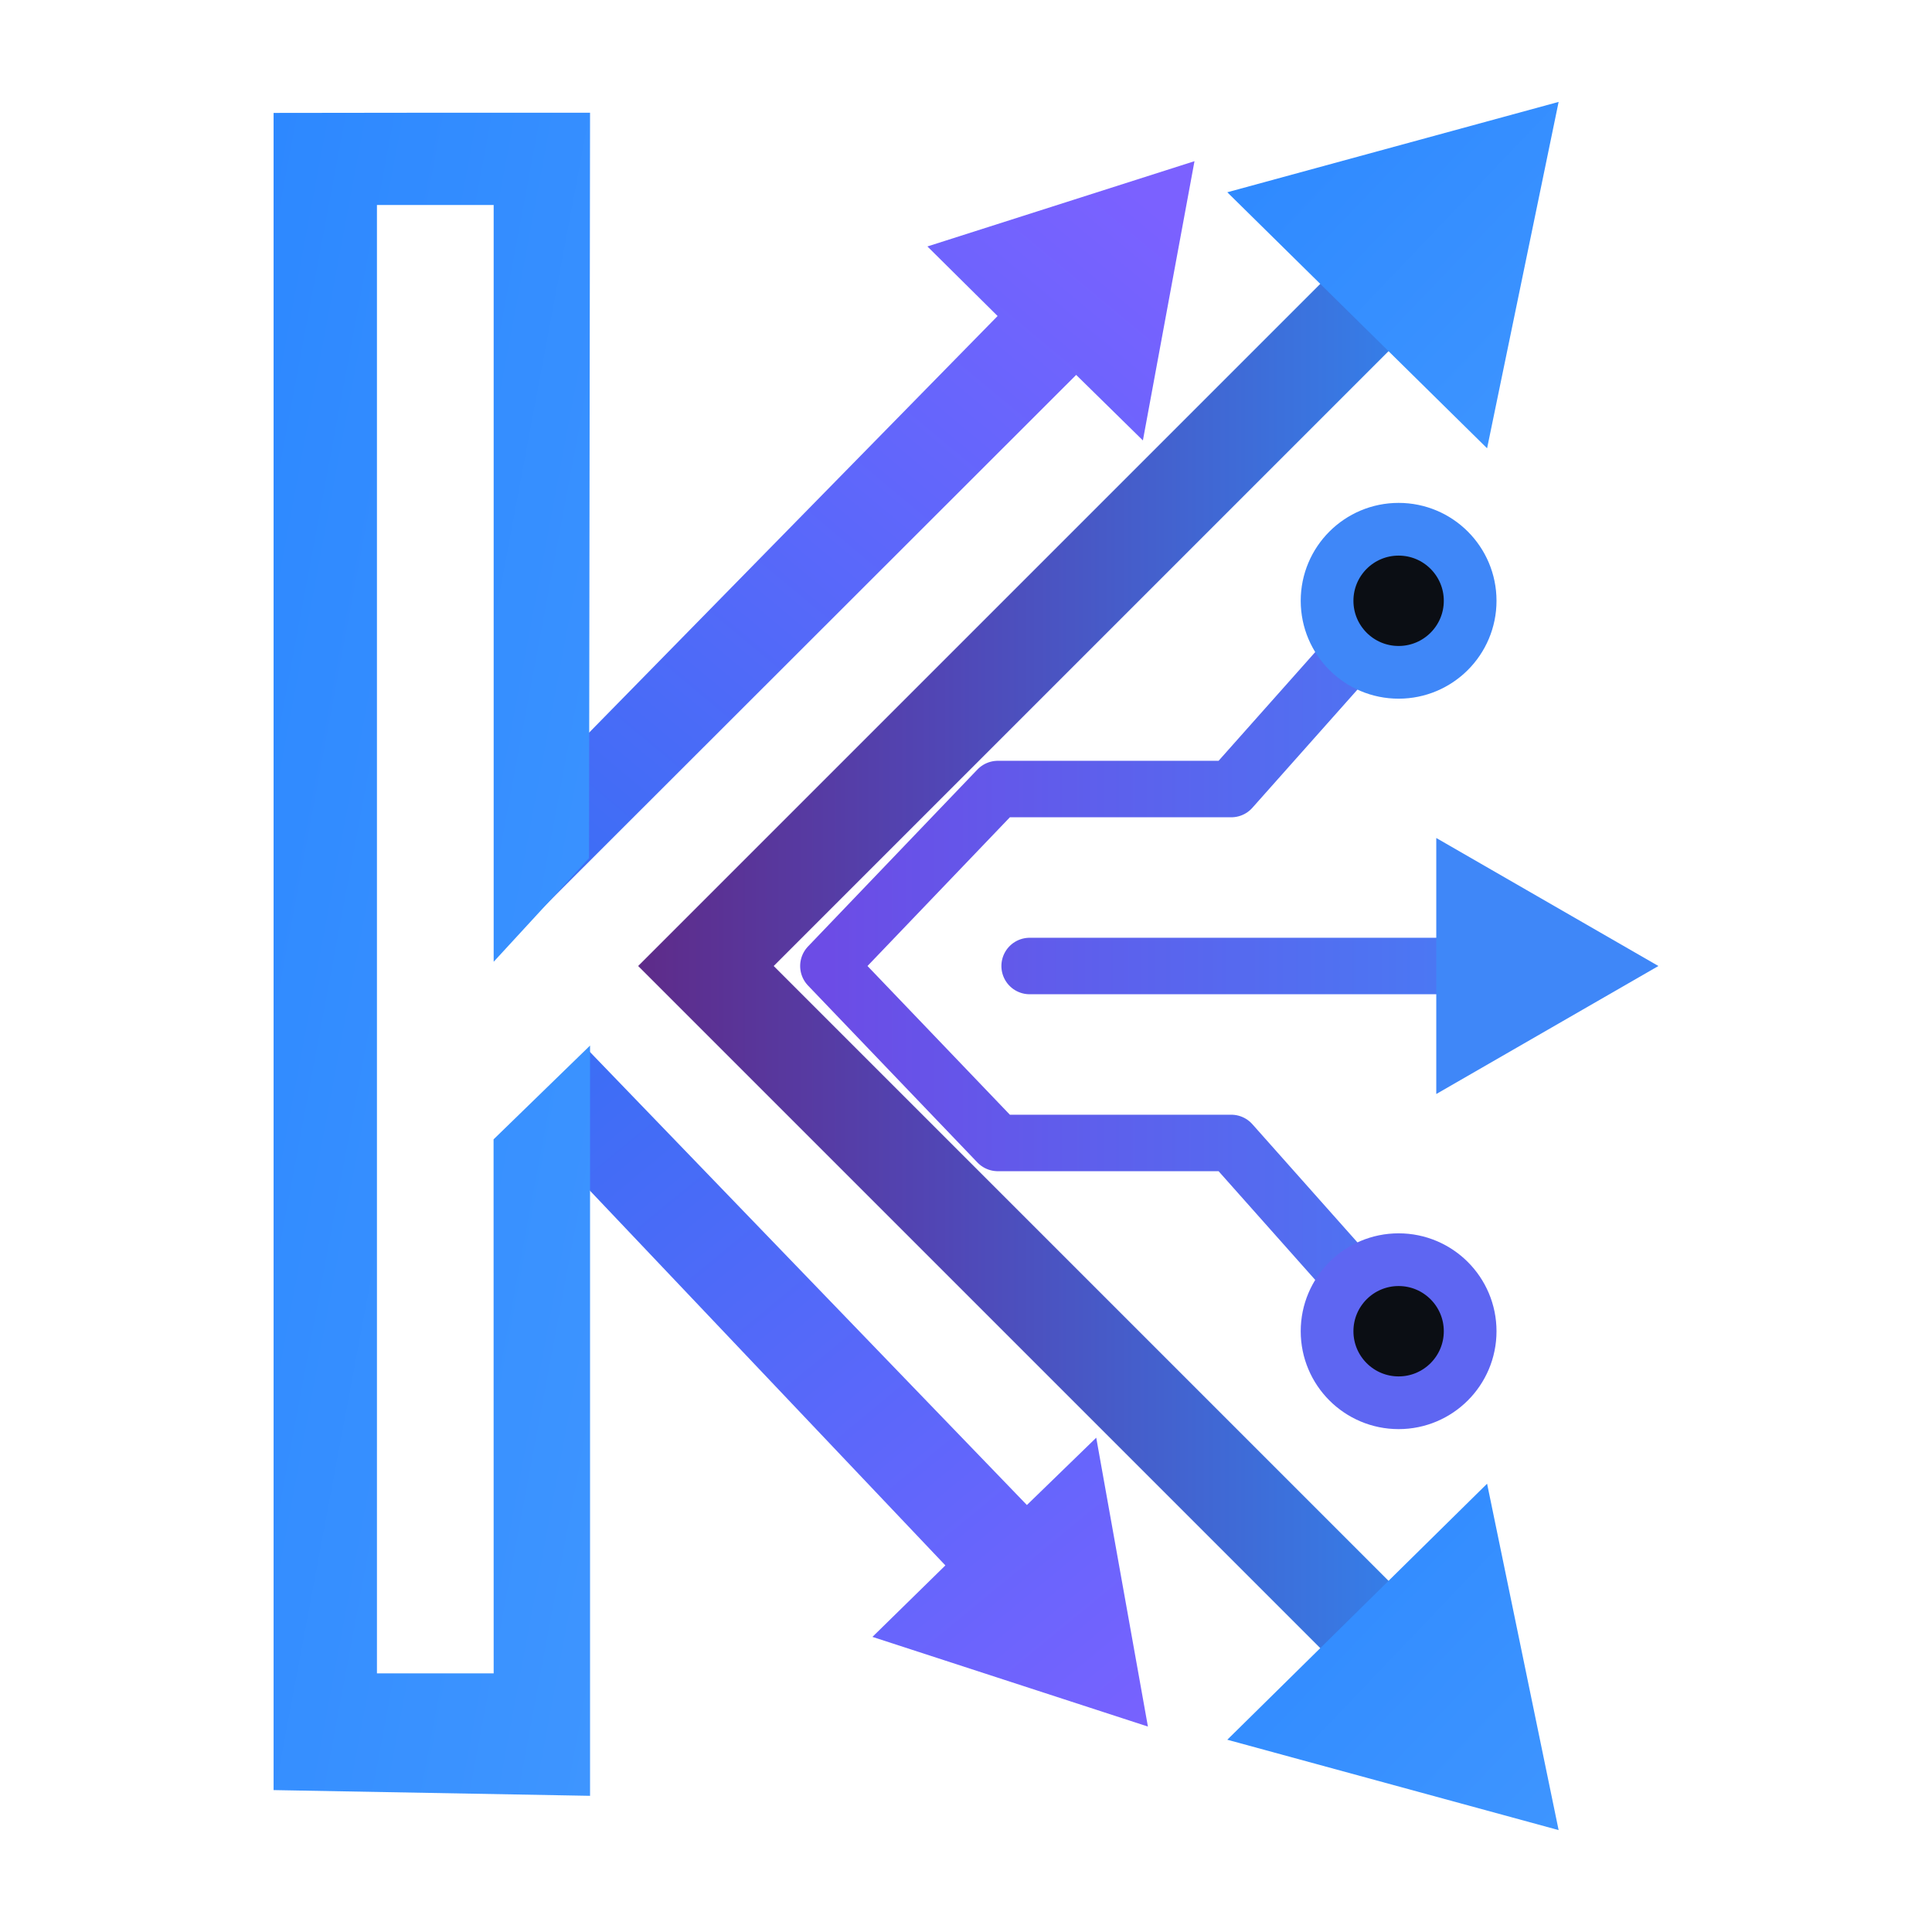
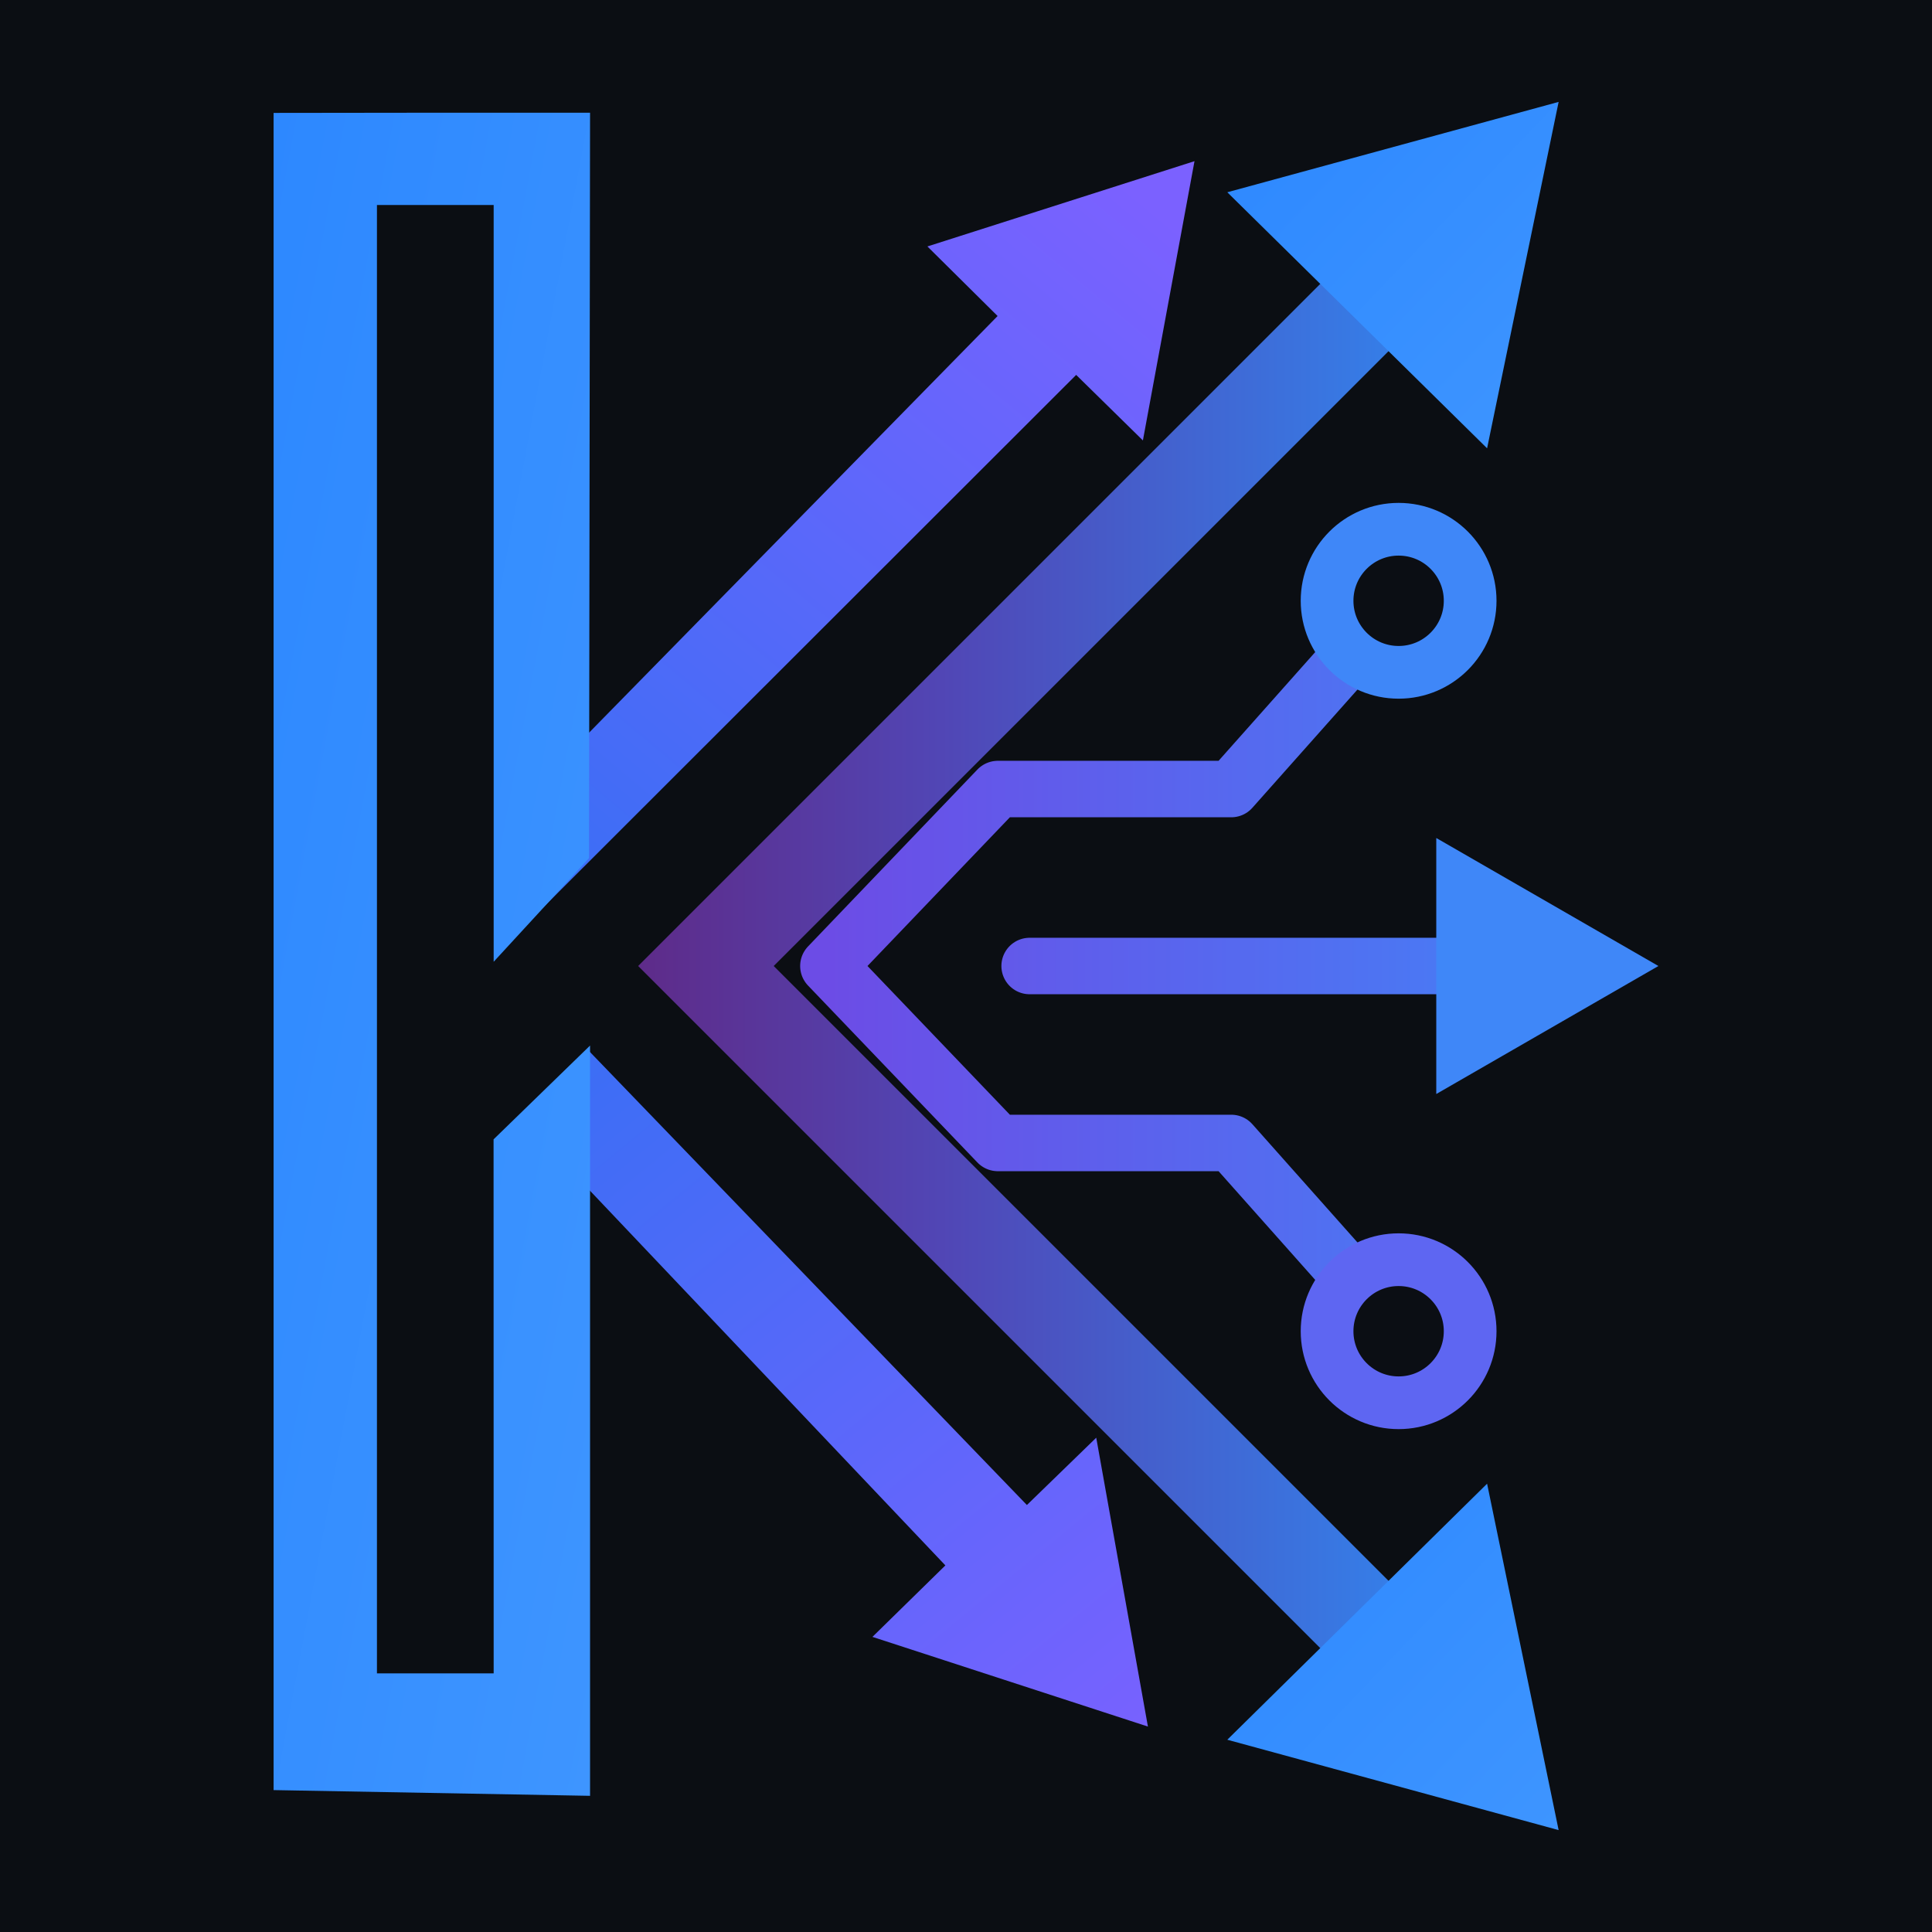
<svg xmlns="http://www.w3.org/2000/svg" version="1.1" width="1000" height="1000" viewBox="0 0 1000 1000" xml:space="preserve">
  <defs>
</defs>
+   <rect width="1000" height="1000" fill="#0B0E13" />
  <g transform="matrix(1.9431 0.1488 -0.1488 1.9431 438.6227 285.6392)">
    <linearGradient id="SVGID_159" gradientUnits="userSpaceOnUse" gradientTransform="matrix(1 0 0 1 -27.9808 0)" x1="419" y1="490" x2="559" y2="293">
      <stop offset="0%" style="stop-color:rgb(59,110,245);stop-opacity: 1" />
      <stop offset="100%" style="stop-color:rgb(123,97,255);stop-opacity: 1" />
    </linearGradient>
    <path style="stroke: none; stroke-width: 1; stroke-dasharray: none; stroke-linecap: butt; stroke-dashoffset: 0; stroke-linejoin: miter; stroke-miterlimit: 4; fill: url(#SVGID_159); fill-rule: nonzero; opacity: 1;" transform=" translate(-475.0096, -403.501)" d="M 391.019 479.502 L 510 338 L 490 321 L 559 293 L 551 368 L 532 352 L 392.925 514.002 Z" stroke-linecap="round" />
  </g>
  <g transform="matrix(2.0087 -0.1424 0.1424 2.0087 446.7533 718.7709)">
    <linearGradient id="SVGID_160" gradientUnits="userSpaceOnUse" gradientTransform="matrix(1 0 0 1 6.249 11.382)" x1="419" y1="538" x2="559" y2="735">
      <stop offset="0%" style="stop-color:rgb(59,110,245);stop-opacity: 1" />
      <stop offset="100%" style="stop-color:rgb(123,97,255);stop-opacity: 1" />
    </linearGradient>
    <path style="stroke: none; stroke-width: 1; stroke-dasharray: none; stroke-linecap: butt; stroke-dashoffset: 0; stroke-linejoin: miter; stroke-miterlimit: 4; fill: url(#SVGID_160); fill-rule: nonzero; opacity: 1;" transform=" translate(-492.1245, -643.191)" d="M 427.769 551.382 L 532 676 L 551 660 L 559 735 L 490 707 L 510 690 L 425.249 586.935 Z" stroke-linecap="round" />
  </g>
  <g transform="matrix(1.9488 0 0 1.9488 526.1617 500)">
    <linearGradient id="SVGID_161" gradientUnits="userSpaceOnUse" gradientTransform="matrix(1 0 0 1 0 0)" x1="452" y1="514" x2="653" y2="514">
      <stop offset="0%" style="stop-color:rgb(94,43,137);stop-opacity: 1" />
      <stop offset="40%" style="stop-color:rgb(81,70,181);stop-opacity: 1" />
      <stop offset="100%" style="stop-color:rgb(53,126,232);stop-opacity: 1" />
    </linearGradient>
    <path style="stroke: none; stroke-width: 1; stroke-dasharray: none; stroke-linecap: butt; stroke-dashoffset: 0; stroke-linejoin: miter; stroke-miterlimit: 4; fill: url(#SVGID_161); fill-rule: nonzero; opacity: 1;" transform=" translate(-552.5, -514)" d="M 452 514 L 635 331 L 653 349 L 488 514 L 653 679 L 635 697 Z" stroke-linecap="round" />
  </g>
  <g transform="matrix(1.9488 0 0 1.9488 223.5095 493.9341)">
    <linearGradient id="SVGID_162" gradientUnits="objectBoundingBox" gradientTransform="matrix(1 0 0 1 0 0)" x1="0" y1="0" x2="1" y2="1">
      <stop offset="0%" style="stop-color:rgb(45,136,255);stop-opacity: 1" />
      <stop offset="100%" style="stop-color:rgb(62,149,255);stop-opacity: 1" />
    </linearGradient>
    <path style="stroke: none; stroke-width: 1; stroke-dasharray: none; stroke-linecap: butt; stroke-dashoffset: 0; stroke-linejoin: miter; stroke-miterlimit: 4; fill: url(#SVGID_162); fill-rule: nonzero; opacity: 1;" transform=" translate(-372.5745, -516.0106)" d="M 330.549 292.545 L 368.808 292.498 L 414.6 292.498 L 414.329 490.475 L 389 518 L 389 317 L 358 317 L 358 707 L 389 707 L 388.975 565.168 L 414.6 540.252 L 414.6 739.523 L 330.549 738 Z" stroke-linecap="round" />
  </g>
  <g transform="matrix(1.9488 0 0 1.9488 720.9946 142.3922)">
    <linearGradient id="SVGID_163" gradientUnits="objectBoundingBox" gradientTransform="matrix(1 0 0 1 0 0)" x1="0" y1="0" x2="1" y2="1">
      <stop offset="0%" style="stop-color:rgb(45,136,255);stop-opacity: 1" />
      <stop offset="100%" style="stop-color:rgb(62,149,255);stop-opacity: 1" />
    </linearGradient>
    <path style="stroke: none; stroke-width: 1; stroke-dasharray: none; stroke-linecap: butt; stroke-dashoffset: 0; stroke-linejoin: miter; stroke-miterlimit: 4; fill: url(#SVGID_163); fill-rule: nonzero; opacity: 1;" transform=" translate(-646, -321)" d="M 602 299 L 690 275 L 671 367 Z" stroke-linecap="round" />
  </g>
  <g transform="matrix(1.9488 0 0 1.9488 720.9946 857.6078)">
    <linearGradient id="SVGID_164" gradientUnits="objectBoundingBox" gradientTransform="matrix(1 0 0 1 0 0)" x1="0" y1="0" x2="1" y2="1">
      <stop offset="0%" style="stop-color:rgb(45,136,255);stop-opacity: 1" />
      <stop offset="100%" style="stop-color:rgb(62,149,255);stop-opacity: 1" />
    </linearGradient>
    <polygon style="stroke: none; stroke-width: 1; stroke-dasharray: none; stroke-linecap: butt; stroke-dashoffset: 0; stroke-linejoin: miter; stroke-miterlimit: 4; fill: url(#SVGID_164); fill-rule: nonzero; opacity: 1;" points="-44,22 44,46 25,-46 " />
  </g>
  <g transform="matrix(1.9488 0 0 1.9488 564.2178 500)">
    <linearGradient id="SVGID_165" gradientUnits="userSpaceOnUse" gradientTransform="matrix(1 0 0 1 0 0)" x1="502" y1="514" x2="724" y2="514">
      <stop offset="0%" style="stop-color:rgb(108,76,230);stop-opacity: 1" />
      <stop offset="100%" style="stop-color:rgb(63,135,248);stop-opacity: 1" />
    </linearGradient>
    <path style="stroke: url(#SVGID_165); stroke-width: 15; stroke-dasharray: none; stroke-linecap: round; stroke-dashoffset: 0; stroke-linejoin: round; stroke-miterlimit: 4; fill: none; fill-rule: nonzero; opacity: 1;" transform=" translate(-571.5, -514)" d="M 641 431 L 609 467 L 547 467 L 502 514 L 547 561 L 609 561 L 641 597" stroke-linecap="round" />
  </g>
  <g transform="matrix(1.9488 0 0 1.9488 723.9212 310.966)">
    <circle style="stroke: rgb(63,135,248); stroke-width: 14; stroke-dasharray: none; stroke-linecap: butt; stroke-dashoffset: 0; stroke-linejoin: miter; stroke-miterlimit: 4; fill: rgb(11,14,20); fill-rule: nonzero; opacity: 1;" cx="0" cy="0" r="19" />
  </g>
  <g transform="matrix(1.9488 0 0 1.9488 723.9212 689.0402)">
    <circle style="stroke: rgb(94,102,242); stroke-width: 14; stroke-dasharray: none; stroke-linecap: butt; stroke-dashoffset: 0; stroke-linejoin: miter; stroke-miterlimit: 4; fill: rgb(11,14,20); fill-rule: nonzero; opacity: 1;" cx="0" cy="0" r="19" />
  </g>
  <g transform="matrix(1.9488 0 0 1.9488 641.0951 500.0034)">
    <linearGradient id="SVGID_166" gradientUnits="userSpaceOnUse" gradientTransform="matrix(1 0 0 1 -612.5 -514)" x1="502" y1="514" x2="724" y2="514">
      <stop offset="0%" style="stop-color:rgb(108,76,230);stop-opacity: 1" />
      <stop offset="100%" style="stop-color:rgb(63,135,248);stop-opacity: 1" />
    </linearGradient>
    <line style="stroke: url(#SVGID_166); stroke-width: 15; stroke-dasharray: none; stroke-linecap: round; stroke-dashoffset: 0; stroke-linejoin: miter; stroke-miterlimit: 4; fill: rgb(0,0,0); fill-rule: nonzero; opacity: 1;" x1="-55.5" y1="0" x2="55.5" y2="0" />
  </g>
  <g transform="matrix(1.9488 0 0 1.9488 800.9002 500.003)">
    <polygon style="stroke: none; stroke-width: 1; stroke-dasharray: none; stroke-linecap: butt; stroke-dashoffset: 0; stroke-linejoin: miter; stroke-miterlimit: 4; fill: rgb(63,135,248); fill-rule: nonzero; opacity: 1;" points="-29.5,-34 29.5,0 -29.5,34 " />
  </g>
</svg>
